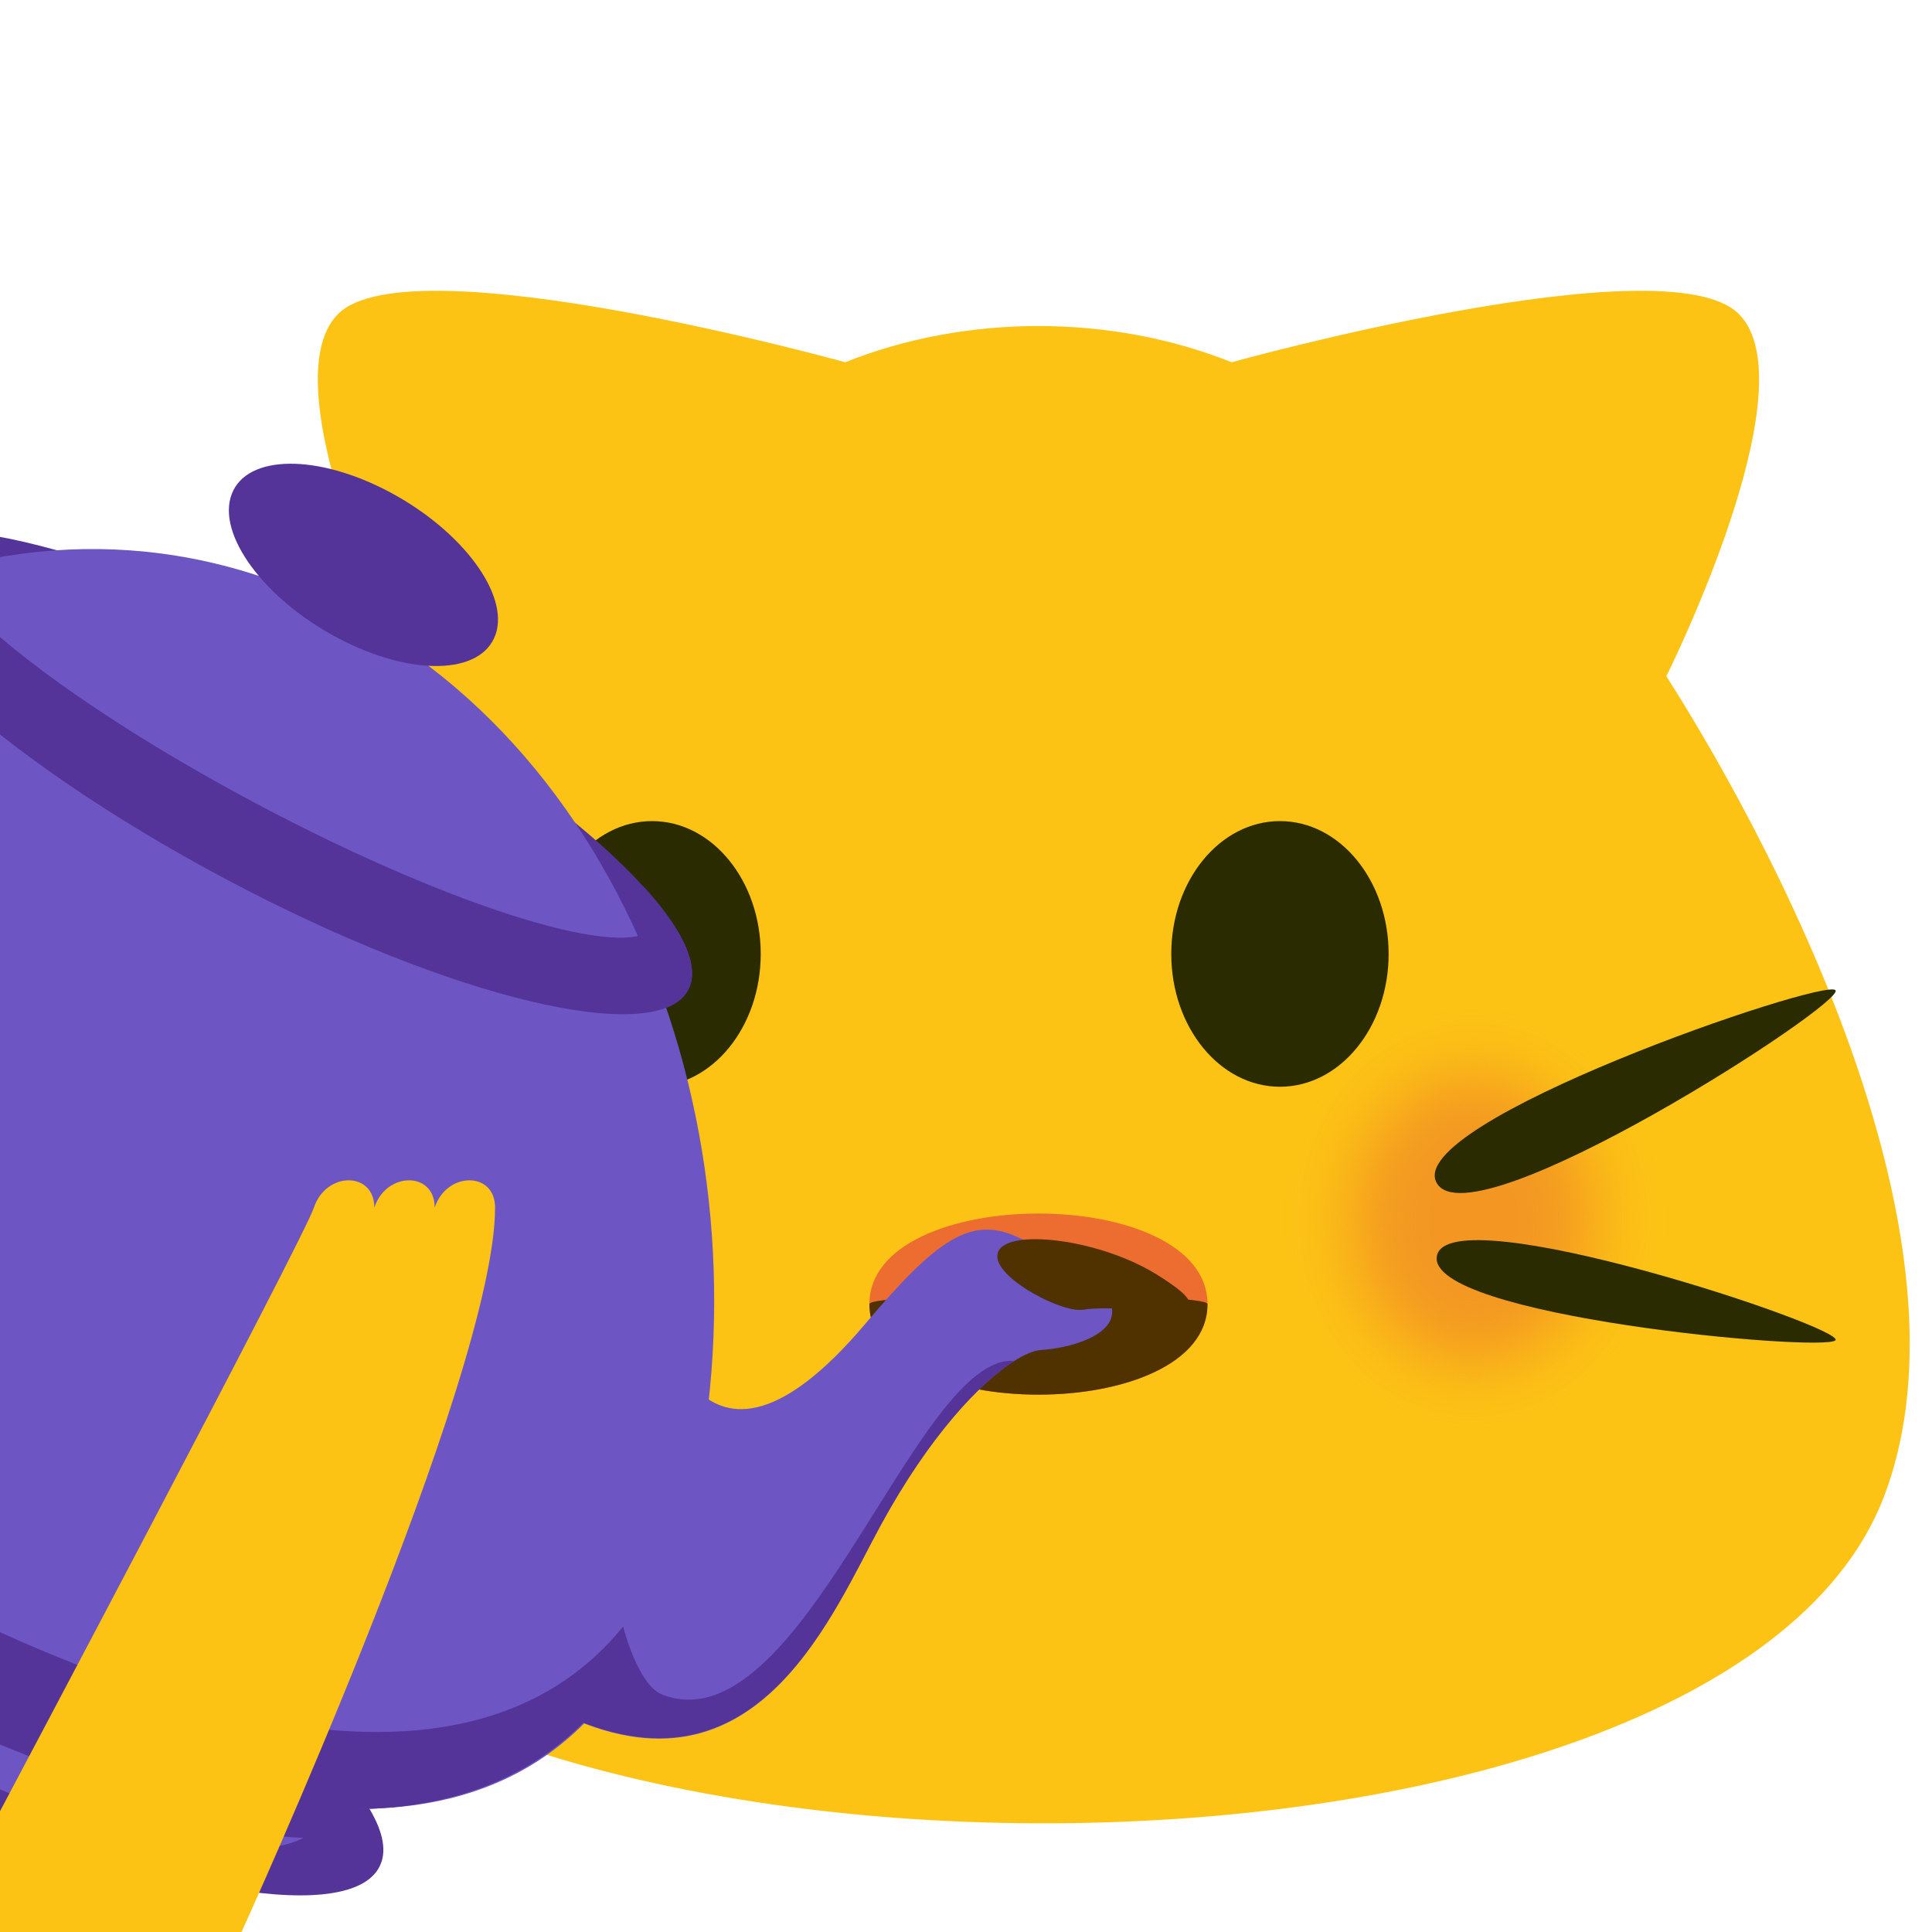
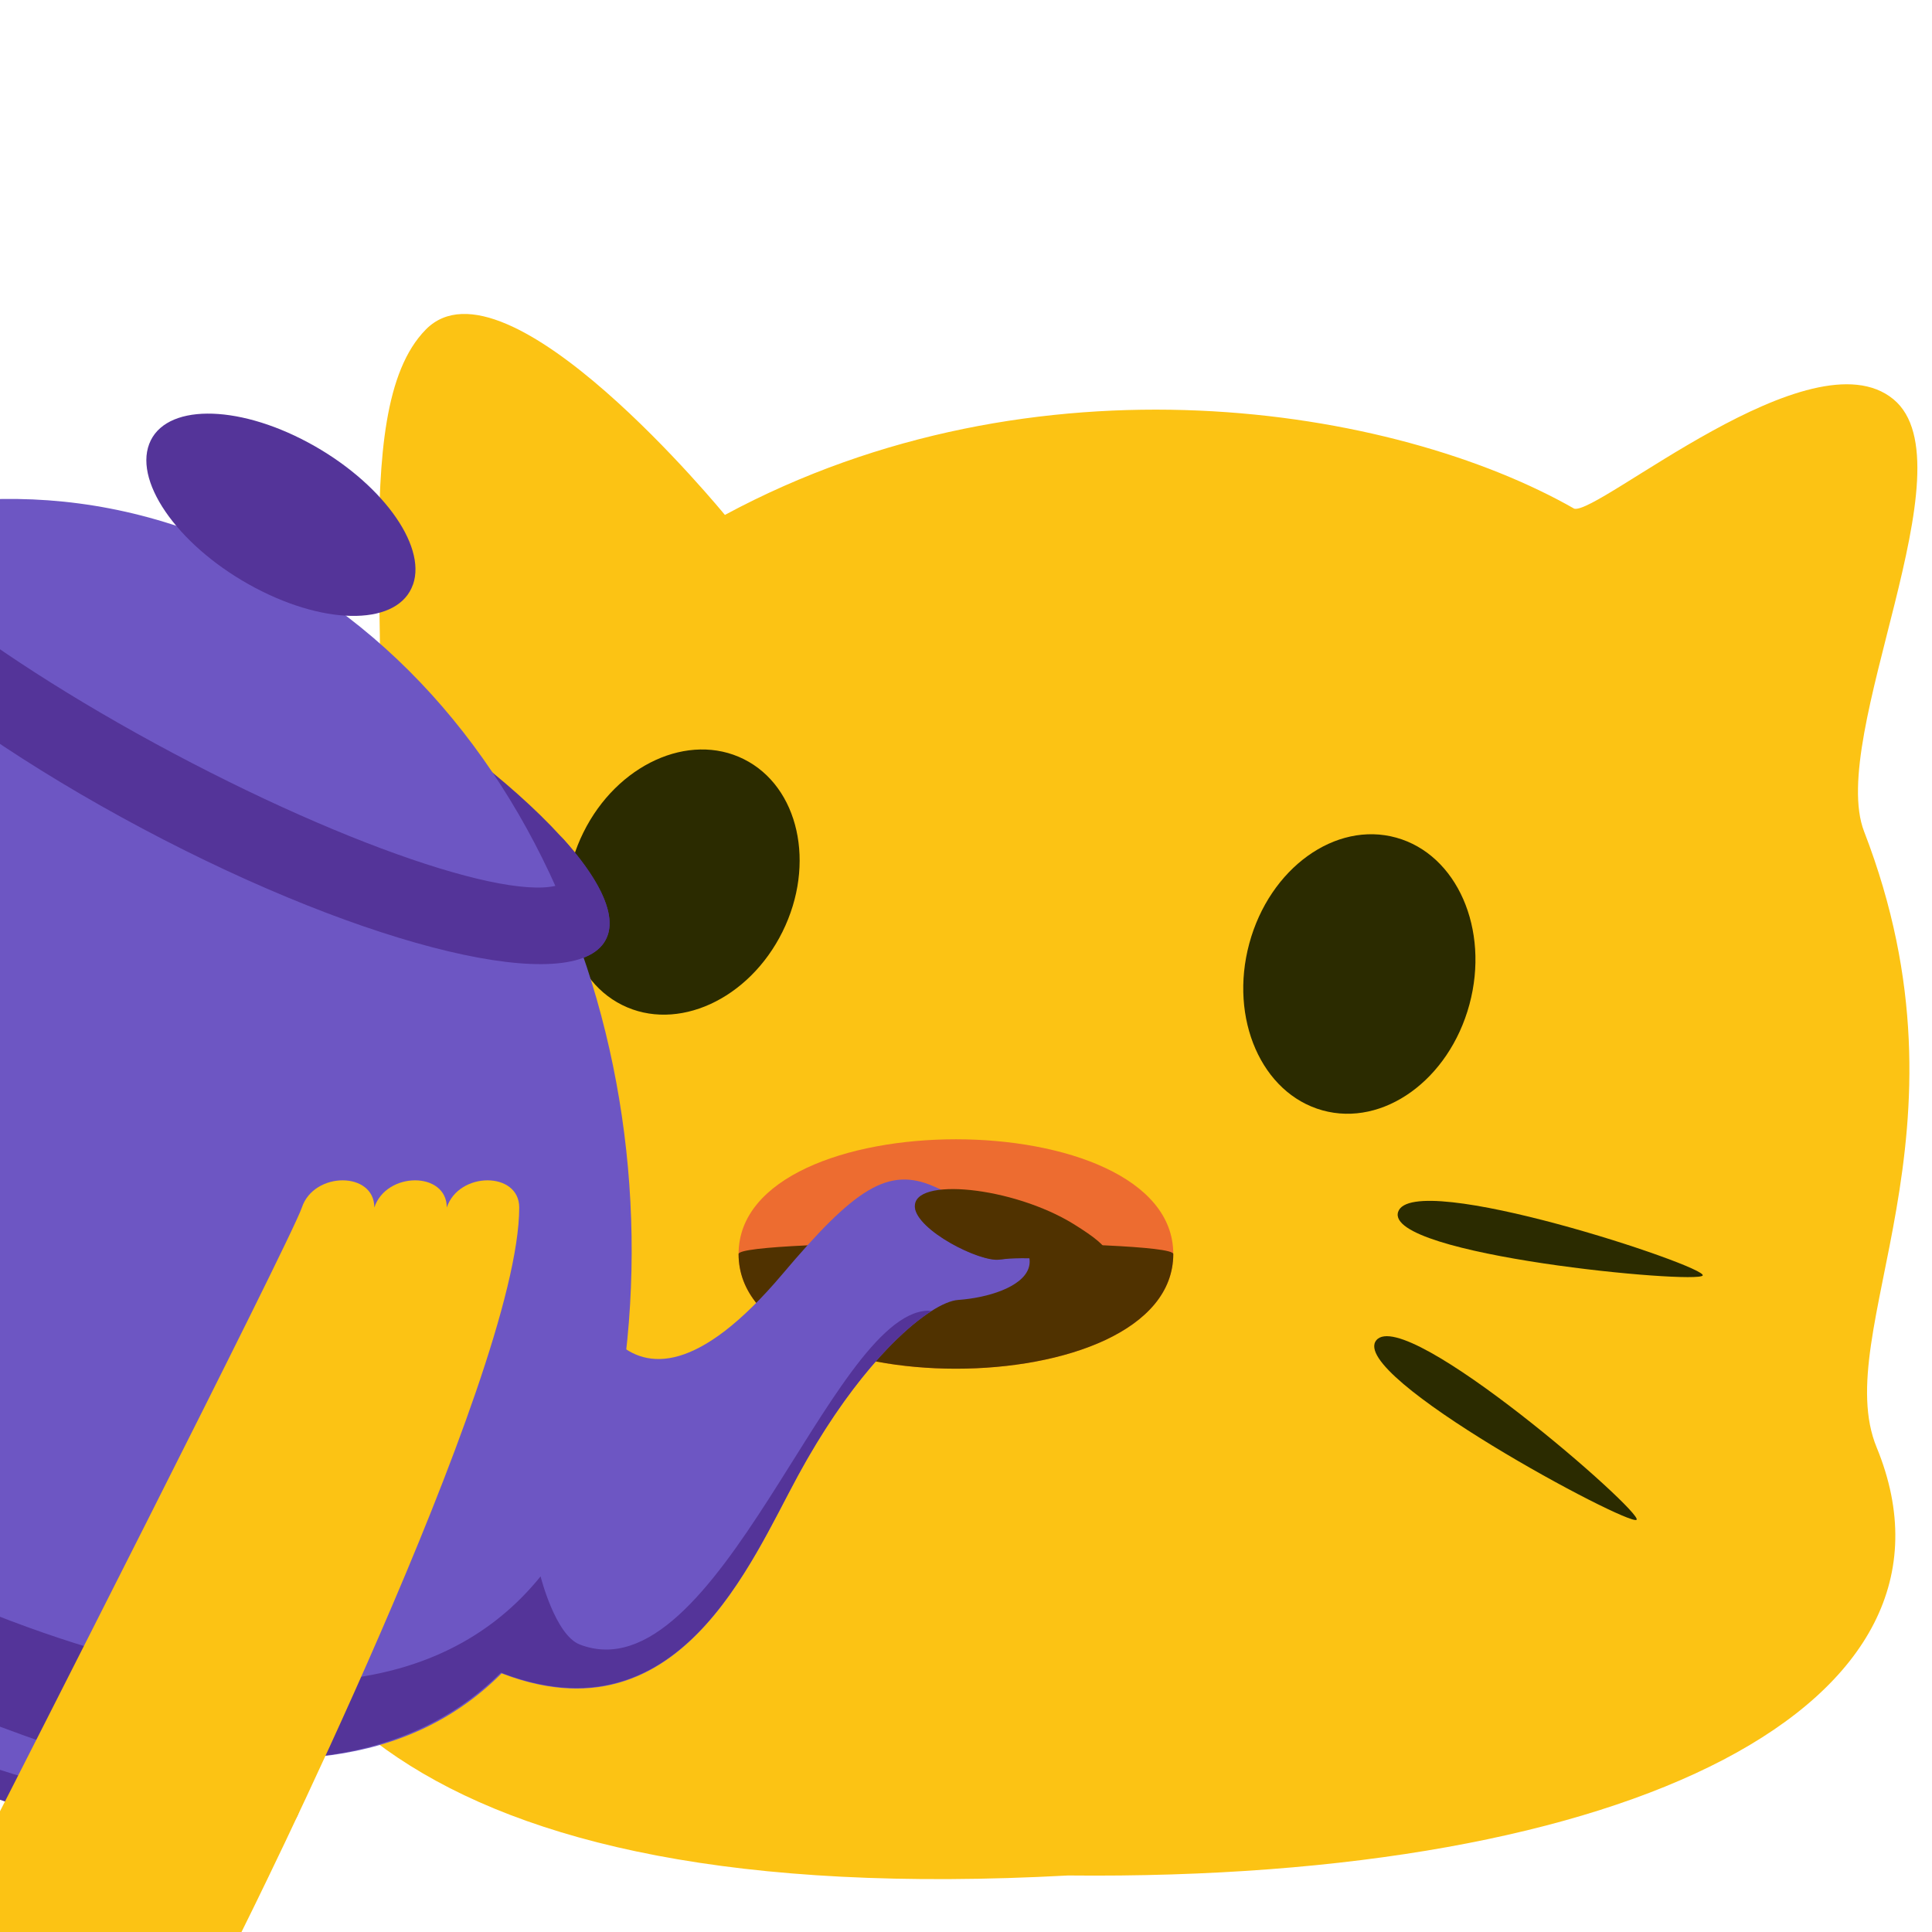
- <svg xmlns="http://www.w3.org/2000/svg" xmlns:xlink="http://www.w3.org/1999/xlink" id="SVGRoot" version="1.1" viewBox="0 0 800.0 800.0" height="800.0px" width="800.0px">
-   <defs id="defs1121">
-     <linearGradient id="linearGradient14061">
-       <stop style="stop-color:#6d56c3;stop-opacity:1;" offset="0" id="stop14059" />
+ <svg xmlns="http://www.w3.org/2000/svg" xmlns:xlink="http://www.w3.org/1999/xlink" width="800" height="800" viewBox="0 0 800 800" version="1.1" id="svg5">
+   <defs id="defs2">
+     <linearGradient id="face" gradientTransform="matrix(1.365141,-2.186435e-8,0,1.370082,276.9528,-209.5495)">
+       <stop style="stop-color:#2b2b00;stop-opacity:1;" offset="0" id="stop999" />
    </linearGradient>
-     <linearGradient id="linearGradient14017">
-       <stop style="stop-color:#000000;stop-opacity:1;" offset="0" id="stop14015" />
+     <linearGradient id="blob_body" gradientTransform="translate(42.31639,74.95193)">
+       <stop style="stop-color:#fcc314;stop-opacity:1;" offset="0" id="stop5823" />
    </linearGradient>
-     <linearGradient id="linearGradient11335">
-       <stop style="stop-color:#503200;stop-opacity:1;" offset="0" id="stop11333" />
-     </linearGradient>
+     <linearGradient xlink:href="#face" id="linearGradient3200" x1="539.43" y1="437.901" x2="660.234" y2="437.901" gradientUnits="userSpaceOnUse" gradientTransform="matrix(1.045518,0,0,1.067615,14.7629,45.33069)" />
+     <linearGradient xlink:href="#face" id="linearGradient5554" gradientUnits="userSpaceOnUse" x1="539.43" y1="437.901" x2="660.234" y2="437.901" gradientTransform="matrix(0.9747117,0.4112768,-0.399207,1.004182,214.6538,-96.34666)" />
+     <linearGradient xlink:href="#face" id="linearGradient5558" gradientUnits="userSpaceOnUse" gradientTransform="matrix(-0.9587901,0.2698203,-0.2540049,-1.018488,876.0275,749.412)" x1="539.43" y1="437.901" x2="660.234" y2="437.901" />
+     <linearGradient xlink:href="#face" id="linearGradient5562" gradientUnits="userSpaceOnUse" gradientTransform="matrix(-0.8206293,0.6227699,-0.5719039,-0.877944,921.0349,550.6268)" x1="539.43" y1="437.901" x2="660.234" y2="437.901" />
+     <linearGradient xlink:href="#blob_body" id="linearGradient14063" x1="89.261" y1="625.016" x2="300.121" y2="625.016" gradientUnits="userSpaceOnUse" gradientTransform="translate(0)" />
+     <linearGradient xlink:href="#tea" id="linearGradient11337" x1="419.601" y1="541.058" x2="442.704" y2="541.058" gradientUnits="userSpaceOnUse" gradientTransform="matrix(1.765412,0,0,1.765412,-363.0586,-446.4906)" />
    <linearGradient id="tea">
      <stop style="stop-color:#503200;stop-opacity:1;" offset="0" id="stop10824" />
    </linearGradient>
-     <linearGradient id="linearGradient2540">
-       <stop style="stop-color:#000000;stop-opacity:1;" offset="0" id="stop2538" />
-     </linearGradient>
-     <linearGradient id="linearGradient2534">
-       <stop style="stop-color:#000000;stop-opacity:1;" offset="0" id="stop2532" />
-     </linearGradient>
-     <linearGradient id="linearGradient2509">
-       <stop style="stop-color:#ed6c30;stop-opacity:1;" offset="0" id="stop2507" />
-     </linearGradient>
+     <linearGradient xlink:href="#tea" id="linearGradient11201" gradientUnits="userSpaceOnUse" gradientTransform="matrix(1.285714,0,0,0.9851852,-118.4548,-22.59987)" x1="318.321" y1="545.009" x2="481.679" y2="545.009" />
+     <linearGradient xlink:href="#mouth" id="linearGradient2536" x1="318.321" y1="545.009" x2="481.679" y2="545.009" gradientUnits="userSpaceOnUse" gradientTransform="matrix(1.285714,0,0,0.9851852,-118.4548,-22.59987)" />
    <linearGradient id="mouth">
      <stop style="stop-color:#ed6c30;stop-opacity:1;" offset="0" id="stop2482" />
    </linearGradient>
-     <linearGradient id="blush">
-       <stop style="stop-color:#ed6c30;stop-opacity:0.5;" offset="0" id="stop4680" />
-     </linearGradient>
-     <linearGradient id="face">
-       <stop style="stop-color:#2b2b00;stop-opacity:1;" offset="0" id="stop7071" />
-     </linearGradient>
-     <linearGradient id="body">
-       <stop style="stop-color:#fcc314;stop-opacity:1;" offset="0" id="stop5975" />
-     </linearGradient>
-     <linearGradient xlink:href="#body" id="linearGradient5979" x1="38.738" y1="437.708" x2="761.275" y2="437.708" gradientUnits="userSpaceOnUse" gradientTransform="translate(30.00001)" />
-     <linearGradient xlink:href="#face" id="linearGradient7075" x1="345.45" y1="91.323" x2="430" y2="91.323" gradientUnits="userSpaceOnUse" gradientTransform="matrix(0.6923077,0,0,1.375,17.30767,271.25)" />
-     <linearGradient xlink:href="#face" id="linearGradient7177" gradientUnits="userSpaceOnUse" gradientTransform="matrix(0.6923077,0,0,1.375,277.3077,271.25)" x1="345.45" y1="91.323" x2="430" y2="91.323" />
-     <linearGradient xlink:href="#face" id="linearGradient5558" gradientUnits="userSpaceOnUse" gradientTransform="matrix(-1.382783,-0.3502942,0.3835372,-1.570033,779.5095,1346.311)" x1="539.43" y1="437.901" x2="660.234" y2="437.901" />
-     <linearGradient xlink:href="#face" id="linearGradient15760" gradientUnits="userSpaceOnUse" gradientTransform="matrix(-1.382783,-0.3502942,0.3835372,-1.570033,1239.628,1346.311)" x1="539.43" y1="437.901" x2="660.234" y2="437.901" />
-     <linearGradient xlink:href="#face" id="linearGradient15762" gradientUnits="userSpaceOnUse" gradientTransform="matrix(-1.382783,-0.3502942,0.3835372,-1.570033,1239.628,1346.311)" x1="539.43" y1="437.901" x2="660.234" y2="437.901" />
-     <linearGradient xlink:href="#blush" id="linearGradient4684" x1="562.359" y1="515.124" x2="648.359" y2="515.124" gradientUnits="userSpaceOnUse" gradientTransform="matrix(1.162791,0,0,1.061947,-93.90558,-42.03435)" />
-     <filter style="color-interpolation-filters:sRGB" id="filter5097" x="-0.33" y="-0.275" width="1.66" height="1.55">
-       <feGaussianBlur stdDeviation="13.75" id="feGaussianBlur5099" />
-     </filter>
-     <linearGradient xlink:href="#blush" id="linearGradient5143" gradientUnits="userSpaceOnUse" gradientTransform="matrix(1.162791,0,0,1.061947,-513.9056,-42.03435)" x1="562.359" y1="515.124" x2="648.359" y2="515.124" />
-     <filter style="color-interpolation-filters:sRGB" id="filter5145" x="-0.33" y="-0.275" width="1.66" height="1.55">
-       <feGaussianBlur stdDeviation="13.75" id="feGaussianBlur5147" />
-     </filter>
-     <linearGradient xlink:href="#face" id="linearGradient5190" gradientUnits="userSpaceOnUse" gradientTransform="translate(30.00001)" />
-     <linearGradient xlink:href="#mouth" id="linearGradient2536" x1="318.321" y1="545.009" x2="481.679" y2="545.009" gradientUnits="userSpaceOnUse" gradientTransform="matrix(1,0,0,0.7777778,30.00001,112.2222)" />
-     <linearGradient xlink:href="#tea" id="linearGradient11201" gradientUnits="userSpaceOnUse" gradientTransform="matrix(1,0,0,0.7777778,30.00001,112.2222)" x1="318.321" y1="545.009" x2="481.679" y2="545.009" />
-     <linearGradient xlink:href="#tea" id="linearGradient11337" x1="419.601" y1="541.058" x2="442.704" y2="541.058" gradientUnits="userSpaceOnUse" gradientTransform="matrix(1.765412,0,0,1.765412,-328.8891,-425.7429)" />
-     <linearGradient xlink:href="#body" id="linearGradient14063" x1="89.261" y1="625.016" x2="300.121" y2="625.016" gradientUnits="userSpaceOnUse" />
  </defs>
-   <path style="display:inline;fill:url(#linearGradient5979);fill-opacity:1;stroke:none;stroke-width:1px;stroke-linecap:butt;stroke-linejoin:miter;stroke-opacity:1" d="M 780,620 C 709.951,802.128 148.41,797.866 80,620 c -50,-130 90.647,-340.228 90,-340 0,0 -60,-120 -30,-150 30,-30 210,20 210,20 50,-20 110,-20 160,0 0,0 180,-50 210,-20 30,30 -30,150 -30,150 -0.403,0.012 140,210 90,340 z" id="path1267" />
-   <g id="layer5" style="display:inline">
-     <ellipse style="display:inline;mix-blend-mode:normal;fill:url(#linearGradient4684);fill-opacity:1;stroke:none;stroke-width:27.78;stroke-linecap:round;stroke-linejoin:round;stroke-miterlimit:4;stroke-dasharray:none;filter:url(#filter5097)" id="path4634" cx="610" cy="505" rx="50" ry="60" />
-     <ellipse style="display:inline;mix-blend-mode:normal;fill:url(#linearGradient5143);fill-opacity:1;stroke:none;stroke-width:27.78;stroke-linecap:round;stroke-linejoin:round;stroke-miterlimit:4;stroke-dasharray:none;filter:url(#filter5145)" id="ellipse5139" cx="190" cy="505" rx="50" ry="60" />
+   <path style="display:inline;fill:url(#blob_body);fill-opacity:1;stroke:none;stroke-width:0.879px;stroke-linecap:butt;stroke-linejoin:miter;stroke-opacity:1" d="M 777.08,599.333 C 820.701,705.401 675.91,779.003 442.316,776.595 -107.208,806.34 149.227,386.751 153.11,362.047 c 13.233,-84.203 -10.905,-191.007 23.228,-225.615 33.362,-33.826 123.824,76.787 123.824,76.787 128.721,-69.349 277.364,-45.003 351.69,-2.593 10.004,2.618 98.237,-73.253 132.153,-45.318 32.814,27.027 -27.419,139.441 -12.121,178.997 48.437,125.243 -14.57,206.966 5.196,255.029 z" id="path2047" />
+   <g id="layer1" style="display:inline" transform="translate(42.31639,74.95193)">
+     <ellipse style="display:inline;fill:url(#face);fill-opacity:1;stroke:none;stroke-width:1.182;stroke-linecap:round;stroke-linejoin:round;stroke-opacity:1" id="path1292" cx="344.336" cy="152.354" rx="46.065" ry="56.792" transform="matrix(0.8947559,0.4465556,-0.4437882,0.8961317,0,0)" />
+     <ellipse style="display:inline;fill:url(#face);fill-opacity:1;stroke:none;stroke-width:1.216;stroke-linecap:round;stroke-linejoin:round;stroke-opacity:1" id="ellipse1396" cx="588.241" cy="177.29" rx="47.294" ry="58.491" transform="matrix(0.9636223,0.2672677,-0.2610354,0.9653292,0,0)" />
  </g>
-   <path style="fill:url(#linearGradient2536);fill-opacity:1;stroke:none;stroke-width:4.41;stroke-linecap:butt;stroke-linejoin:miter;stroke-miterlimit:4;stroke-dasharray:none;stroke-opacity:1" d="m 360,540 c 0,-50 140,-50 140,0 0,50 -140,50 -140,0 z" id="path1199" />
-   <path style="display:none;fill:none;stroke:url(#linearGradient5190);stroke-width:25;stroke-linecap:round;stroke-linejoin:round;stroke-miterlimit:4;stroke-dasharray:none;stroke-opacity:1" d="m 350,520 40,50 40,-50 40,50 40,-50" id="path1015" />
  <g id="layer3">
-     <path style="fill:url(#linearGradient15760);fill-opacity:1;stroke:none;stroke-width:1.518px;stroke-linecap:butt;stroke-linejoin:miter;stroke-opacity:1" d="m 760,555 c 5,-5 -160,-60 -165,-35 -5,25 160,40 165,35 z" id="path7804" />
-     <path style="fill:url(#linearGradient15762);fill-opacity:1;stroke:none;stroke-width:1.518px;stroke-linecap:butt;stroke-linejoin:miter;stroke-opacity:1" d="m 760,410 c -5,-5 -180,55 -165,80 15,25 170,-75 165,-80 z" id="path5556" />
-     <path style="fill:url(#linearGradient5558);fill-opacity:1;stroke:none;stroke-width:1.518px;stroke-linecap:butt;stroke-linejoin:miter;stroke-opacity:1" d="m 40,555 c -5,-5 160,-60 165,-35 5,25 -160,40 -165,35 z" id="path15676" />
-     <path style="fill:url(#linearGradient5558);fill-opacity:1;stroke:none;stroke-width:1.518px;stroke-linecap:butt;stroke-linejoin:miter;stroke-opacity:1" d="m 40,410 c 5,-5 180,55 165,80 C 190,515 35,415 40,410 Z" id="path15678" />
+     <path style="fill:url(#linearGradient3200);fill-opacity:1;stroke:none;stroke-width:1.057px;stroke-linecap:butt;stroke-linejoin:miter;stroke-opacity:1" d="m 705.05,528.151 c -2.091,3.737 -131.956,-8.363 -126.114,-26.331 5.842,-17.968 128.205,22.594 126.114,26.331 z" id="path5472" />
+     <path style="fill:url(#linearGradient5554);fill-opacity:1;stroke:none;stroke-width:1.069px;stroke-linecap:butt;stroke-linejoin:miter;stroke-opacity:1" d="m 677.654,629.325 c -3.347,2.692 -119.892,-59.774 -107.728,-74.376 12.165,-14.602 111.074,71.684 107.728,74.376 z" id="path2624" />
+     <path style="fill:url(#linearGradient5558);fill-opacity:1;stroke:none;stroke-width:1.022px;stroke-linecap:butt;stroke-linejoin:miter;stroke-opacity:1" d="m 128.13,466.954 c 1.029,-4.104 123,-26.076 121.918,-7.427 -1.082,18.649 -122.946,11.532 -121.918,7.427 z" id="path5556" />
+     <path style="fill:url(#linearGradient5562);fill-opacity:1;stroke:none;stroke-width:1.038px;stroke-linecap:butt;stroke-linejoin:miter;stroke-opacity:1" d="m 120.588,564.758 c -0.36,-4.318 108.052,-71.723 113.093,-53.468 5.04,18.255 -112.732,57.786 -113.093,53.468 z" id="path5560" />
  </g>
-   <g id="layer4" style="display:inline">
-     <ellipse style="display:inline;fill:url(#linearGradient7177);fill-opacity:1;stroke:none;stroke-width:29.27;stroke-linecap:round;stroke-linejoin:round" id="ellipse7175" cx="530" cy="395" rx="45" ry="55" />
-     <ellipse style="fill:url(#linearGradient7075);fill-opacity:1;stroke:none;stroke-width:29.27;stroke-linecap:round;stroke-linejoin:round" id="path7025" cx="270" cy="395" rx="45" ry="55" />
-   </g>
-   <path style="fill:url(#linearGradient11201);fill-opacity:1;stroke:none;stroke-width:4.41;stroke-linecap:butt;stroke-linejoin:miter;stroke-miterlimit:4;stroke-dasharray:none;stroke-opacity:1" d="m 360,540 c -10e-6,-5 140,-5 140,0 0,50 -140,50 -140,0 z" id="path11199" />
-   <g id="g8060" transform="matrix(22.25441,10.3774,-10.3774,22.25441,-91.84213,-196.2438)">
+   <path style="fill:url(#linearGradient2536);fill-opacity:1;stroke:none;stroke-width:5.627;stroke-linecap:butt;stroke-linejoin:miter;stroke-miterlimit:4;stroke-dasharray:none;stroke-opacity:1" d="m 305.831,519.252 c 0,-63.333 180,-63.333 180,0 0,63.333 -180,63.333 -180,0 z" id="path1199" />
+   <path style="fill:url(#linearGradient11201);fill-opacity:1;stroke:none;stroke-width:5.627;stroke-linecap:butt;stroke-linejoin:miter;stroke-miterlimit:4;stroke-dasharray:none;stroke-opacity:1" d="m 305.831,519.252 c -1e-5,-6.333 180,-6.333 180,0 0,63.333 -180,63.333 -180,0 z" id="path11199" />
+   <g id="g8060" transform="matrix(22.25441,10.3774,-10.3774,22.25441,-126.0116,-216.9915)">
    <path id="ellipse5367" d="M 25.866,31.396 C 26.012,32.553 22.655,33.5 18.282,33.5 c -4.469,0 -8.213,-0.985 -8.271,-2.188 -0.057,-1.188 3.517,-2.104 7.897,-2.058 4.288,0.045 7.814,0.998 7.959,2.142 z" style="fill:#543499;fill-opacity:1" />
    <path fill="#3B88C3" d="m 11.744,31.62 c 0,0 3.406,0.83 6.481,0.743 2.503,-0.072 5.468,-0.36 6.277,-0.778 0,0 -0.863,1.455 -6.129,1.449 -5.406,-0.006 -6.629,-1.414 -6.629,-1.414 z" id="path5369" style="fill:#6d56c3;fill-opacity:1" />
    <path id="ellipse5371" d="m 24.337,15.792 c 0.142,1.108 -3.162,1.883 -7.463,1.715 -4.394,-0.172 -8.069,-1.255 -8.121,-2.402 -0.052,-1.134 3.461,-1.868 7.764,-1.658 4.214,0.207 7.68,1.25 7.821,2.345 z" style="fill:#543499;fill-opacity:1" />
    <path fill="#3B88C3" d="m 31.119,17.317 c 2.967,-0.054 2.042,1.08 1.175,1.562 -0.396,0.219 -1.055,1.529 -1.197,3.826 -0.114,1.836 0.095,5.448 -3.963,5.126 -2.824,-0.224 -0.963,-6.848 -0.963,-6.848 0,0 2.098,2.997 3.252,-1.243 0.495,-1.822 0.845,-2.407 1.697,-2.423 z M 6.093,27.911 C 4.943,27.895 3.868,27.509 2.937,26.769 0.889,25.14 0.167,22.073 0.167,20.26 c 0,-2.371 1.322,-4.657 3.826,-4.552 1.507,0.064 2.166,0.592 2.866,1.151 0.393,0.315 0.8,0.641 1.472,0.987 L 7.643,19.667 C 6.794,19.229 6.263,18.802 5.837,18.459 5.227,17.967 4.948,17.743 4.034,17.709 2.585,17.655 1.933,18.841 1.947,20.315 c 0.014,1.523 0.659,3.585 2.074,4.703 0.859,0.681 1.881,0.885 3.023,0.615 l 0.509,2.105 C 7.058,27.859 6.57,27.917 6.093,27.911 Z" id="path5373" style="fill:#6d56c3;fill-opacity:1" />
    <path fill="#3B88C3" d="m 28.212,24.65 c 0.927,6.509 -5.555,7.254 -10.072,7.237 C 13.52,31.869 6.365,31.025 6.155,24.159 5.96,17.742 10.275,12.253 16.439,12.568 22.422,12.874 27.342,18.545 28.212,24.65 Z" id="path5375" style="fill:#6d56c3;fill-opacity:1" />
    <path fill="#269" d="m 28.968,26.842 c -0.443,0.031 -1.086,-0.762 -1.086,-0.762 -0.502,2.02 -2.513,4.583 -10.075,4.529 -7.032,-0.05 -9.781,-2.35 -11.262,-4.282 0,0 0.379,1.26 -1.81,0.761 -0.674,-0.154 -2.013,-0.838 -3.104,-1.786 0.359,0.553 0.79,1.056 1.306,1.466 0.931,0.741 2.007,1.127 3.157,1.142 0.365,0.005 0.738,-0.04 1.115,-0.109 2.222,3.544 7.278,4.157 10.876,4.171 3.624,0.014 8.564,-0.558 9.876,-4.138 3.195,-0.216 3.03,-3.428 3.136,-5.128 0.108,-1.736 0.509,-2.905 0.869,-3.468 -0.024,0.011 -0.042,0.013 -0.066,0.025 -1.458,0.753 -0.452,7.403 -2.931,7.579 z M 4.859,17.224 C 4.222,16.856 2.922,16.937 2.27,17.977 c -0.436,0.696 -0.457,1.578 -0.319,2.245 0.015,-1.43 0.665,-2.566 2.083,-2.513 0.914,0.034 1.193,0.258 1.803,0.75 0.291,0.235 0.641,0.51 1.099,0.8 l 0.154,-0.467 c 0,0 -1.21,-0.979 -2.231,-1.567 z M 22.921,14.625 c 0.268,0.152 0.429,0.307 0.449,0.464 0.091,0.733 -2.844,1.205 -6.617,1.045 -3.845,-0.163 -7.047,-0.916 -7.085,-1.672 -0.008,-0.162 0.137,-0.308 0.397,-0.439 -0.845,0.285 -1.331,0.656 -1.312,1.082 0.053,1.148 3.728,2.23 8.121,2.402 4.301,0.168 7.606,-0.606 7.463,-1.715 -0.053,-0.411 -0.571,-0.814 -1.415,-1.167 z" id="path5377" style="fill:#543499;fill-opacity:1" />
    <path id="ellipse5379" d="m 18.863,11.831 c 0.073,0.717 -0.991,1.245 -2.386,1.175 -1.404,-0.07 -2.594,-0.719 -2.647,-1.444 -0.053,-0.719 1.033,-1.234 2.419,-1.155 1.376,0.078 2.543,0.713 2.615,1.424 z" style="fill:#543499;fill-opacity:1" />
    <path id="ellipse5381" d="m 32.758,17.812 c 0.028,0.164 -0.35,0.281 -0.847,0.261 -0.497,-0.019 -0.923,-0.169 -0.95,-0.333 -0.027,-0.164 0.355,-0.28 0.851,-0.26 0.495,0.02 0.917,0.169 0.945,0.332 z" style="fill:#543499;fill-opacity:1" />
  </g>
-   <path style="fill:url(#linearGradient11337);fill-opacity:1;stroke:none;stroke-width:1.765px;stroke-linecap:butt;stroke-linejoin:miter;stroke-opacity:1" d="m 413.008,520.52 c 0.686,9.8 27.101,22.886 34.888,21.819 C 469.921,539.32 515,550 478.73,527.598 453.595,512.073 412.129,507.97 413.008,520.52 Z" id="path11236" />
-   <path style="fill:url(#linearGradient14063);fill-opacity:1;stroke:none;stroke-width:3;stroke-linecap:butt;stroke-linejoin:miter;stroke-miterlimit:4;stroke-dasharray:none;stroke-opacity:1" d="m 100,800 c 0,0 105,-230 105,-300 0,-15 -20,-15 -25,0 0,-15 -20,-15 -25,0 0,-15 -20,-15 -25,0 C 125.528,513.416 0,750 0,750 v 50 z" id="path13724" />
+   <path style="fill:url(#linearGradient11337);fill-opacity:1;stroke:none;stroke-width:1.765px;stroke-linecap:butt;stroke-linejoin:miter;stroke-opacity:1" d="m 378.838,499.772 c 0.686,9.8 27.101,22.886 34.888,21.819 22.025,-3.018 67.105,7.662 30.835,-14.74 -25.136,-15.525 -66.601,-19.628 -65.723,-7.078 z" id="path11236" />
+   <path style="fill:url(#linearGradient14063);fill-opacity:1;stroke:none;stroke-width:3;stroke-linecap:butt;stroke-linejoin:miter;stroke-miterlimit:4;stroke-dasharray:none;stroke-opacity:1" d="m 100,800 c 0,0 115,-230 115,-300 0,-15 -25,-15 -30,0 0,-15 -25,-15 -30,0 0,-15 -25,-15 -30,0 C 120.528,513.416 0,750 0,750 v 50 z" id="path13724" />
</svg>
